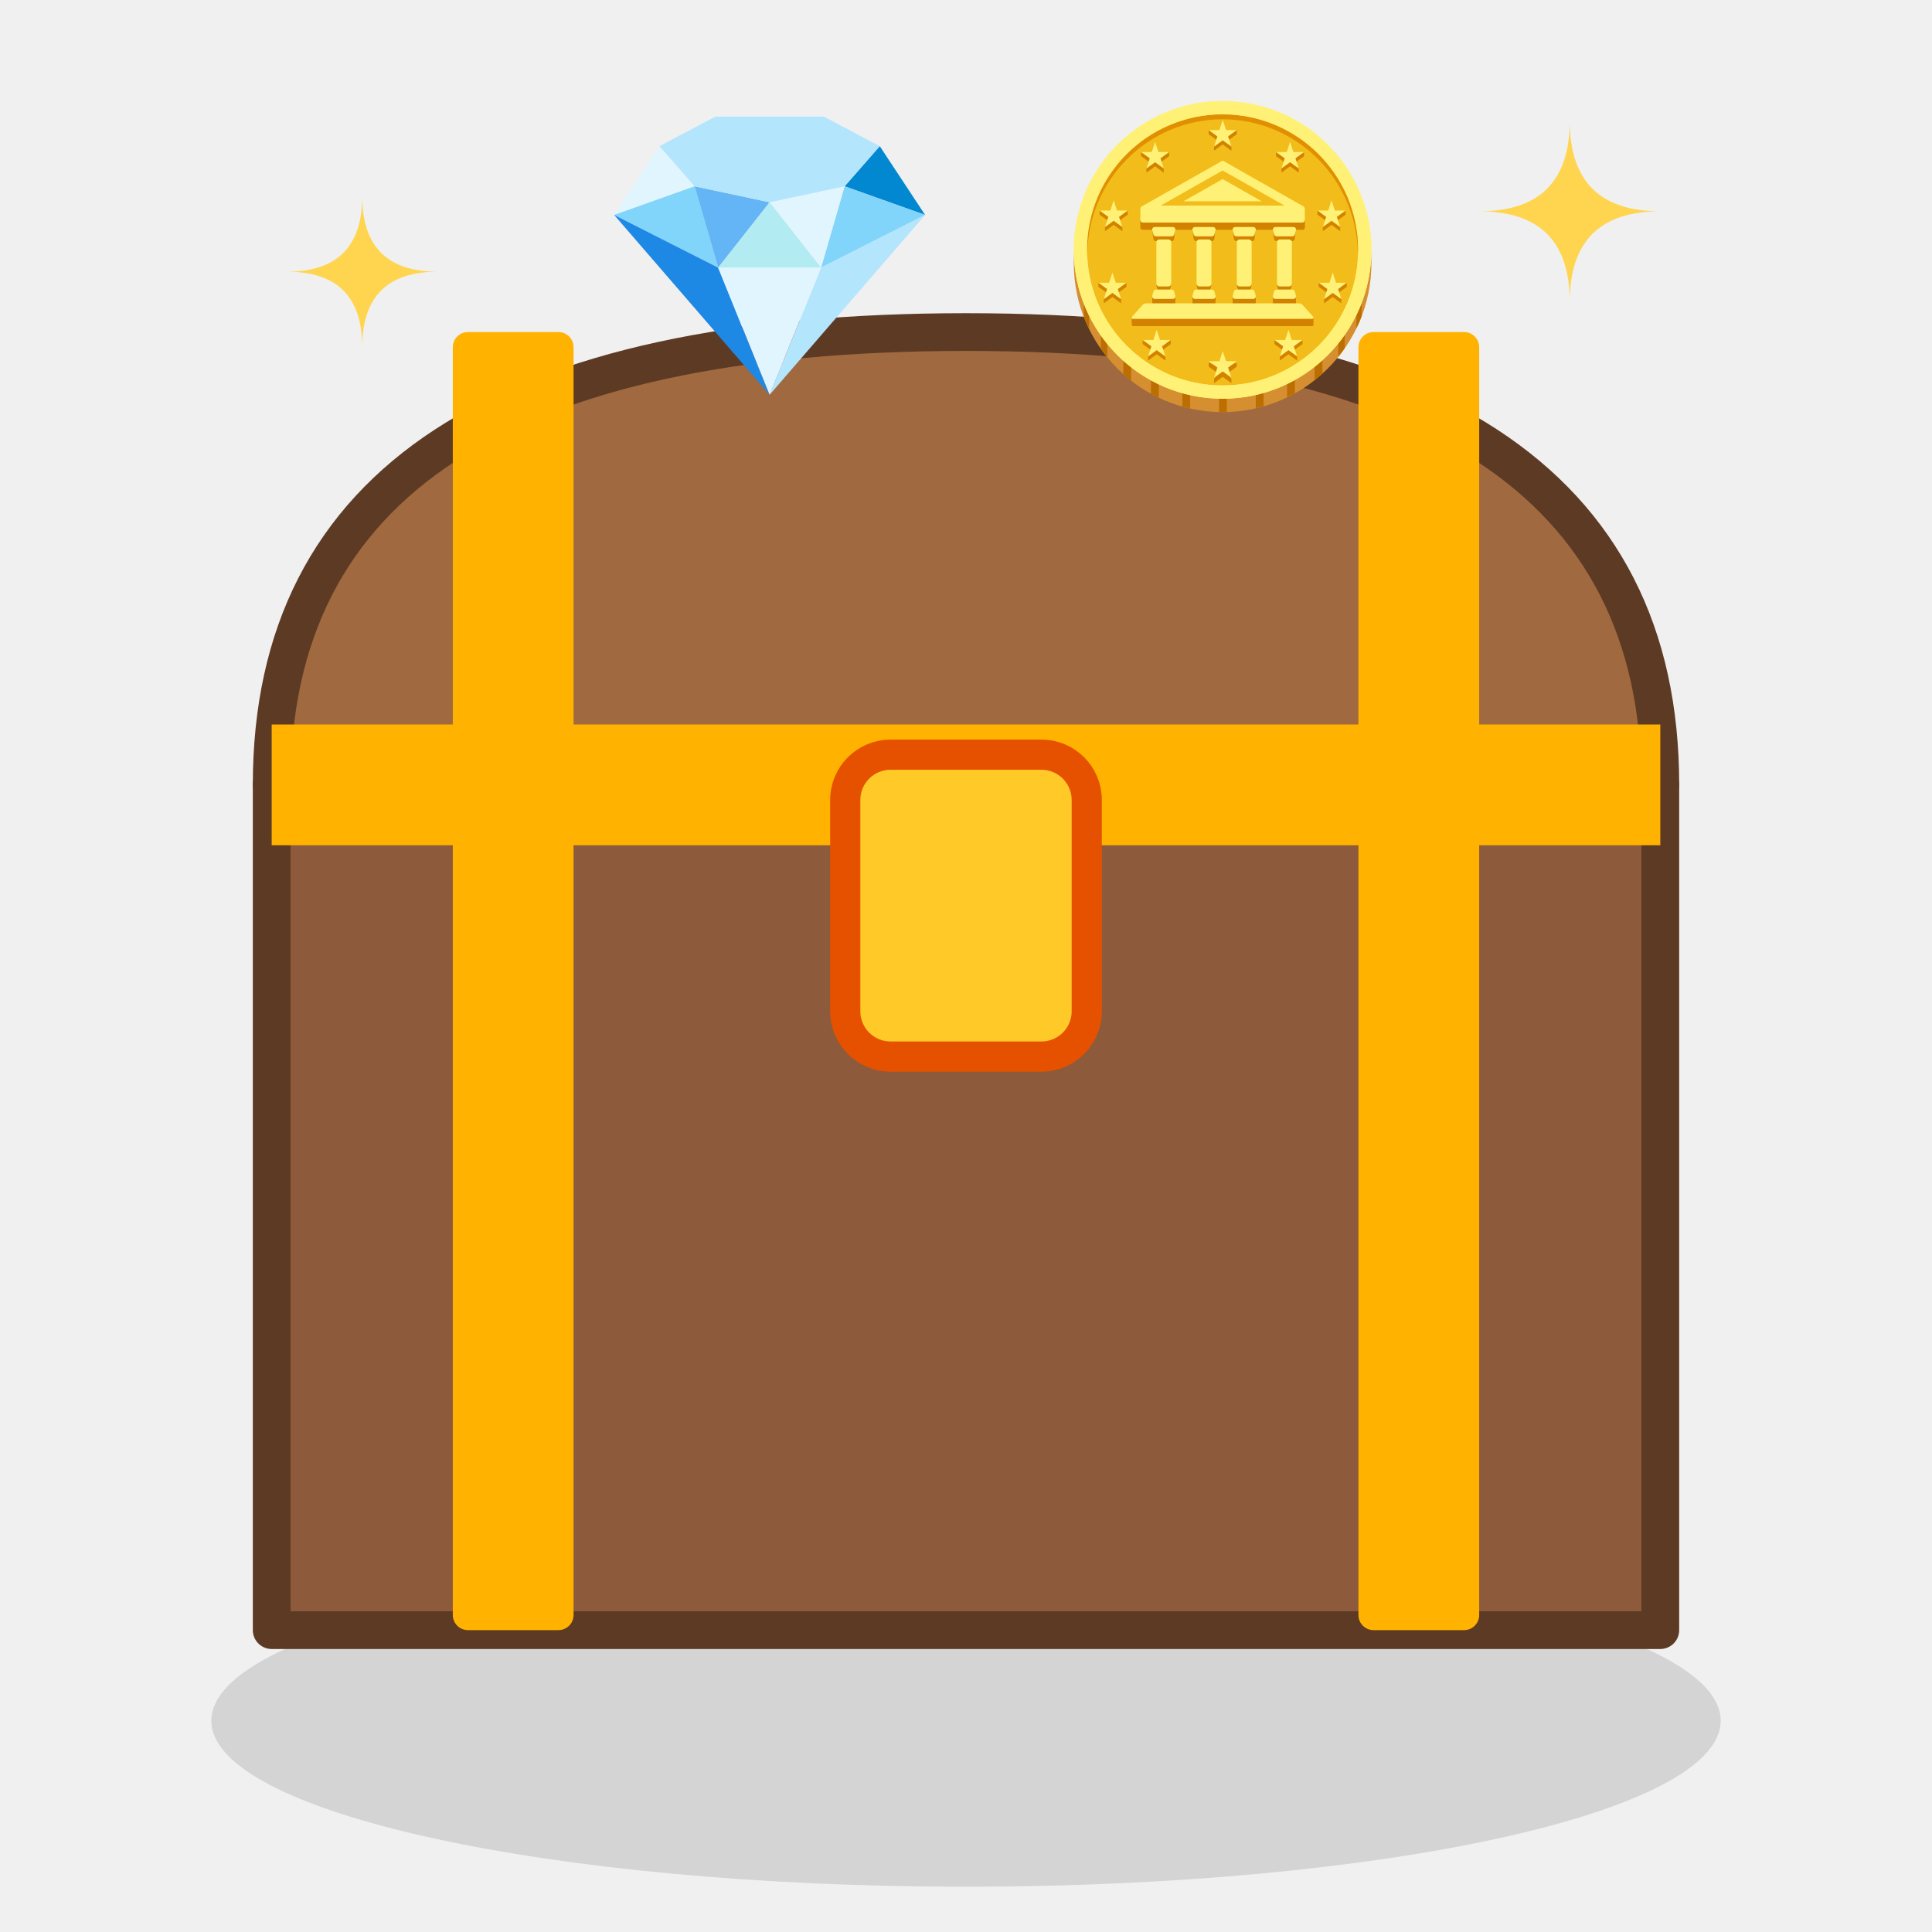
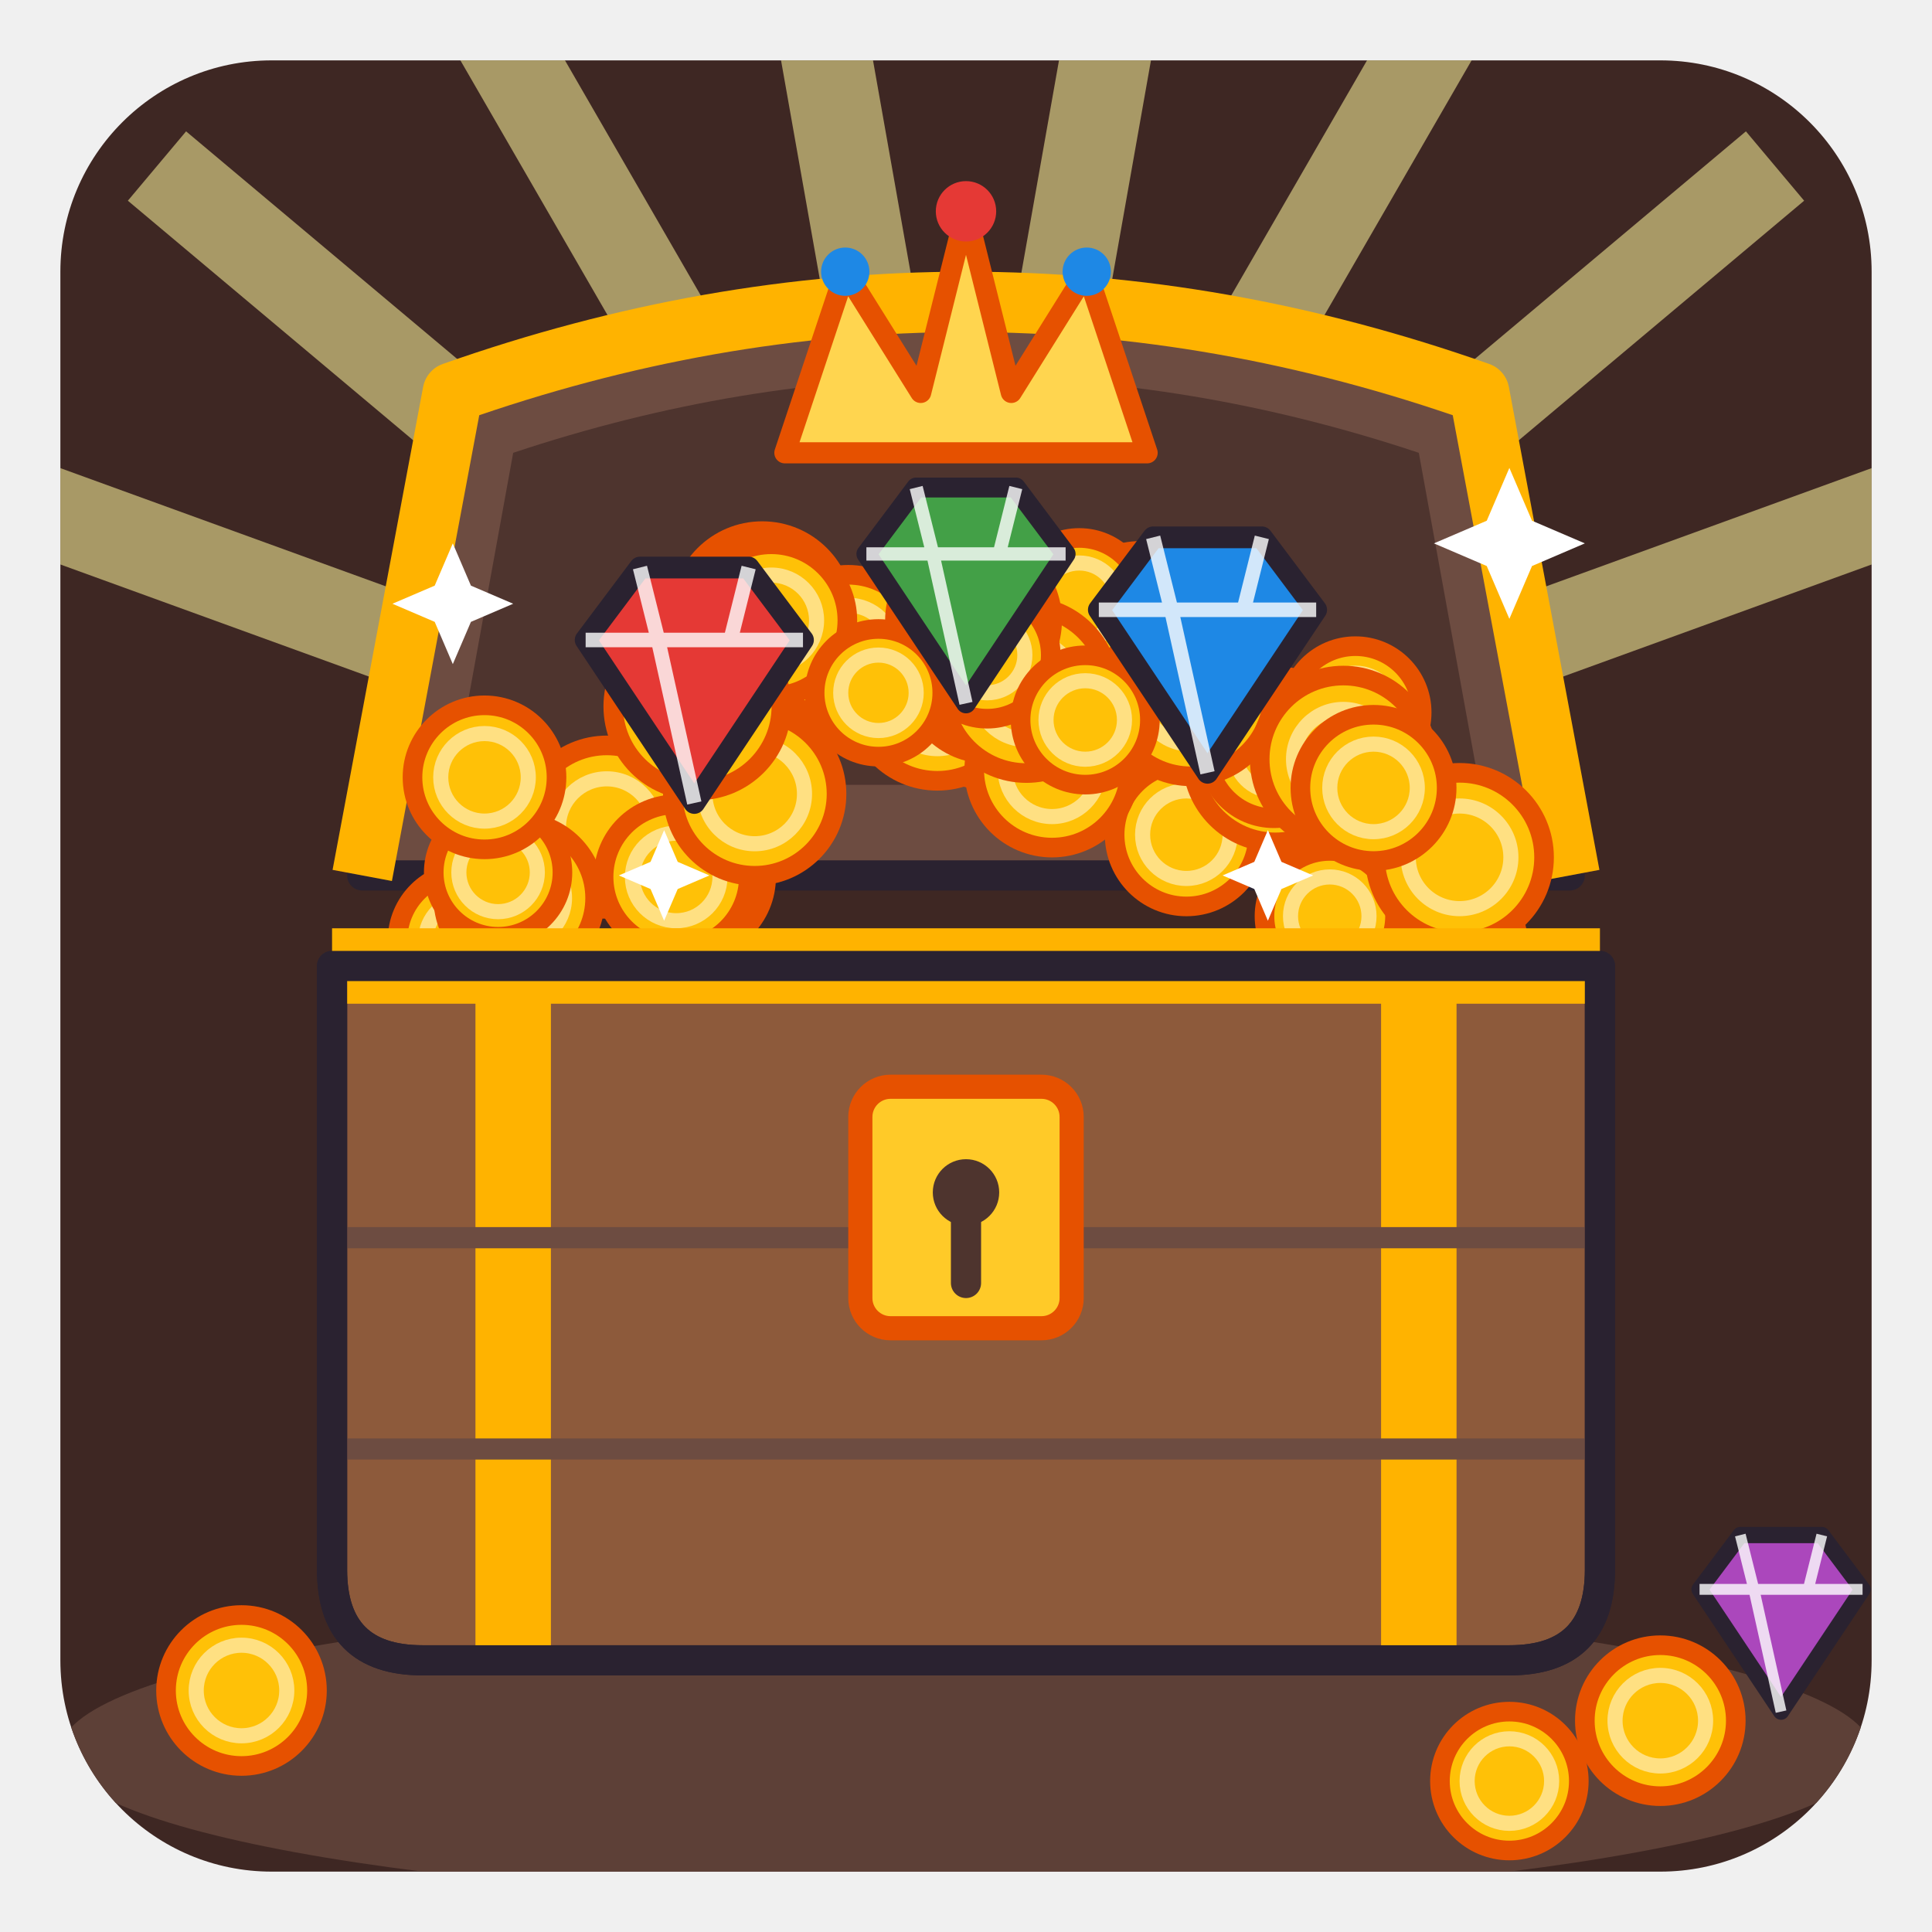
<svg xmlns="http://www.w3.org/2000/svg" viewBox="0 0 128 128" width="128" height="128">
-   <ellipse cx="64" cy="114" rx="50" ry="11.0" fill="#000" opacity=".12" />
-   <path d="M18,52 H110 V108 H18 Z" fill="#8D5A3B" stroke="#5D3A24" stroke-width="2.5" stroke-linecap="round" stroke-linejoin="round" />
-   <path d="M18,52 Q18,22 64,22 Q110,22 110,52 Z" fill="#A1693F" stroke="#5D3A24" stroke-width="2.5" stroke-linecap="round" stroke-linejoin="round" />
-   <rect x="18" y="48" width="92" height="8" rx="0" fill="#FFB300" />
-   <rect x="56" y="50" width="16" height="20" rx="3" fill="#FFCA28" stroke="#E65100" stroke-width="2" />
-   <rect x="30" y="22" width="8" height="86" rx="1" fill="#FFB300" />
-   <rect x="90" y="22" width="8" height="86" rx="1" fill="#FFB300" />
-   <svg x="70" y="6" width="22" height="22" viewBox="0 0 128 128">
-     <g>
-       <circle style="fill:#D68F30;" cx="64" cy="66.58" r="57.36" />
-       <g>
-         <g>
-           <path style="fill:#BC6F00;" d="M10.54,81.48v5.86c0.6,1.55,1.27,3.08,2,4.56V81.48H10.54z" />
-         </g>
-         <g>
-           <path style="fill:#BC6F00;" d="M17.08,92.51v7.04c0.8,1.13,1.63,2.24,2.5,3.31V92.51H17.08z" />
-         </g>
-         <g>
-           <path style="fill:#BC6F00;" d="M25.74,101.71v7.59c0.97,0.87,1.97,1.7,3,2.5v-10.09H25.74z" />
-         </g>
-         <g>
-           <path style="fill:#BC6F00;" d="M36.4,108.7v8.16c0.98,0.54,1.98,1.05,3,1.54v-9.7H36.4z" />
-         </g>
-         <g>
-           <path style="fill:#BC6F00;" d="M48.49,113.15v8.64c0.99,0.28,1.99,0.53,3,0.76v-9.4H48.49z" />
-         </g>
-         <g>
-           <path style="fill:#BC6F00;" d="M62.64,114.69v9.21c0.45,0.01,0.9,0.03,1.36,0.03c0.55,0,1.1-0.03,1.64-0.04v-9.2H62.64z" />
-         </g>
-         <g>
-           <path style="fill:#BC6F00;" d="M76.79,113.08v9.4c1.01-0.23,2.01-0.49,3-0.77v-8.63H76.79z" />
-         </g>
-         <g>
-           <path style="fill:#BC6F00;" d="M88.85,108.57v9.71c1.02-0.49,2.02-1.02,3-1.57v-8.14H88.85z" />
-         </g>
-         <g>
-           <path style="fill:#BC6F00;" d="M99.48,101.52v10.1c1.03-0.81,2.03-1.64,3-2.52v-7.58H99.48z" />
-         </g>
-         <g>
-           <path style="fill:#BC6F00;" d="M111.09,92.29h-2.5v10.35c0.87-1.08,1.71-2.19,2.5-3.33V92.29z" />
-         </g>
-         <g>
-           <path style="fill:#BC6F00;" d="M117.59,81.22h-2v10.44c0.73-1.51,1.4-3.06,2-4.63V81.22z" />
-         </g>
-       </g>
-       <circle style="fill:#FFF176;" cx="64" cy="61.42" r="57.36" />
-       <circle style="fill:#F2BC1A;" cx="64" cy="61.42" r="52.25" />
-       <g>
-         <path style="fill:#E08F00;" d="M11.65,63.42c-0.37-6.88,0.82-13.86,3.22-20.4c2.5-6.52,6.33-12.55,11.16-17.67 C35.73,15.09,49.81,9.14,64,9.07c14.19,0.08,28.28,6.02,37.96,16.29c4.84,5.11,8.66,11.15,11.16,17.66 c2.41,6.55,3.6,13.52,3.22,20.4h-0.2c-0.02-6.85-1.38-13.68-4-20c-2.61-6.32-6.48-12.12-11.29-16.97 c-4.82-4.85-10.59-8.75-16.9-11.38c-6.3-2.64-13.13-4-19.96-4c-6.83,0-13.66,1.36-19.96,4c-6.31,2.63-12.08,6.53-16.9,11.38 c-4.82,4.85-8.68,10.65-11.29,16.97c-2.62,6.32-3.98,13.15-4,20H11.65z" />
-       </g>
-       <path style="fill:#FFF176;" d="M64,4.07c-31.68,0-57.36,25.68-57.36,57.36c0,31.68,25.68,57.36,57.36,57.36 s57.36-25.68,57.36-57.36C121.36,29.75,95.68,4.07,64,4.07z M64,113.68c-28.86,0-52.25-23.39-52.25-52.25 C11.75,32.56,35.14,9.17,64,9.17s52.25,23.39,52.25,52.25C116.25,90.28,92.86,113.68,64,113.68z" />
-       <g>
-         <g>
-           <polygon style="fill:#D38200;" points="37.99,21.35 39.26,25.28 43.4,23.7 43.4,25.28 40.05,27.71 41.33,30.05 41.33,31.64 37.99,29.21 34.64,31.64 34.64,30.05 35.92,27.71 32.58,25.28 32.58,23.7 36.71,25.28 " />
-         </g>
-         <g>
-           <polygon style="fill:#D38200;" points="22.01,43.91 23.29,47.84 27.42,46.26 27.42,47.84 24.08,50.27 25.36,52.62 25.36,54.2 22.01,51.77 18.67,54.2 18.67,52.62 19.95,50.27 16.6,47.84 16.6,46.26 20.74,47.84 " />
-         </g>
-         <g>
-           <polygon style="fill:#D38200;" points="21.54,71.72 22.82,75.65 26.95,74.07 26.95,75.65 23.61,78.08 24.89,80.43 24.89,82.01 21.54,79.58 18.2,82.01 18.2,80.43 19.48,78.08 16.13,75.65 16.13,74.07 20.27,75.65 " />
-         </g>
-         <g>
-           <polygon style="fill:#D38200;" points="38.6,93.8 39.88,97.73 44.01,96.15 44.01,97.73 40.67,100.16 41.95,102.5 41.95,104.09 38.6,101.66 35.26,104.09 35.26,102.5 36.54,100.16 33.19,97.73 33.19,96.15 37.33,97.73 " />
-         </g>
-         <g>
-           <polygon style="fill:#D38200;" points="90.01,21.35 88.74,25.28 84.6,23.7 84.6,25.28 87.95,27.71 86.67,30.05 86.67,31.64 90.01,29.21 93.36,31.64 93.36,30.05 92.08,27.71 95.42,25.28 95.42,23.7 91.29,25.28 " />
-         </g>
-         <g>
-           <polygon style="fill:#D38200;" points="105.99,43.91 104.71,47.84 100.58,46.26 100.58,47.84 103.92,50.27 102.64,52.62 102.64,54.2 105.99,51.77 109.33,54.2 109.33,52.62 108.05,50.27 111.4,47.84 111.4,46.26 107.26,47.84 " />
-         </g>
-         <g>
-           <polygon style="fill:#D38200;" points="106.46,71.72 105.18,75.65 101.05,74.07 101.05,75.65 104.39,78.08 103.11,80.43 103.11,82.01 106.46,79.58 109.8,82.01 109.8,80.43 108.52,78.08 111.87,75.65 111.87,74.07 107.73,75.65 " />
-         </g>
-         <g>
-           <polygon style="fill:#D38200;" points="89.4,93.8 88.12,97.73 83.99,96.15 83.99,97.73 87.33,100.16 86.05,102.5 86.05,104.09 89.4,101.66 92.74,104.09 92.74,102.5 91.46,100.16 94.81,97.73 94.81,96.15 90.67,97.73 " />
-         </g>
-       </g>
-       <g>
-         <g>
-           <polygon style="fill:#FFF176;" points="89.4,92.21 90.67,96.14 94.81,96.14 91.46,98.57 92.74,102.5 89.4,100.07 86.05,102.5 87.33,98.57 83.99,96.14 88.12,96.14 " />
-         </g>
-         <g>
-           <polygon style="fill:#FFF176;" points="106.46,70.14 107.73,74.07 111.87,74.07 108.52,76.5 109.8,80.43 106.46,78 103.11,80.43 104.39,76.5 101.05,74.07 105.18,74.07 " />
-         </g>
-         <g>
-           <polygon style="fill:#FFF176;" points="105.99,42.33 107.26,46.26 111.4,46.26 108.05,48.69 109.33,52.62 105.99,50.19 102.64,52.62 103.92,48.69 100.58,46.26 104.71,46.26 " />
-         </g>
-         <g>
-           <polygon style="fill:#FFF176;" points="90.01,19.76 91.29,23.69 95.42,23.69 92.08,26.12 93.36,30.05 90.01,27.62 86.67,30.05 87.95,26.12 84.6,23.69 88.74,23.69 " />
-         </g>
-       </g>
-       <g>
-         <g>
-           <polygon style="fill:#D38200;" points="64.05,102.5 65.33,106.43 69.46,104.85 69.46,106.43 66.12,108.86 67.4,111.21 67.4,112.79 64.05,110.36 60.71,112.79 60.71,111.21 61.99,108.86 58.64,106.43 58.64,104.85 62.78,106.43 " />
-         </g>
-         <g>
-           <polygon style="fill:#FFF176;" points="64.05,100.4 65.33,104.33 69.46,104.33 66.12,106.76 67.4,110.69 64.05,108.26 60.71,110.69 61.99,106.76 58.64,104.33 62.78,104.33 " />
-         </g>
-         <g>
-           <polygon style="fill:#D38200;" points="64.05,12.89 65.33,16.82 69.46,15.24 69.46,16.82 66.12,19.25 67.4,21.6 67.4,23.18 64.05,20.75 60.71,23.18 60.71,21.6 61.99,19.25 58.64,16.82 58.64,15.24 62.78,16.82 " />
-         </g>
-         <g>
-           <polygon style="fill:#FFF176;" points="64.05,11.31 65.33,15.24 69.46,15.24 66.12,17.67 67.4,21.6 64.05,19.17 60.71,21.6 61.99,17.67 58.64,15.24 62.78,15.24 " />
-         </g>
-       </g>
-       <g>
-         <g>
-           <polygon style="fill:#FFF176;" points="38.6,92.21 37.33,96.14 33.19,96.14 36.54,98.57 35.26,102.5 38.6,100.07 41.95,102.5 40.67,98.57 44.01,96.14 39.88,96.14 " />
-         </g>
-         <g>
-           <polygon style="fill:#FFF176;" points="21.54,70.14 20.27,74.07 16.13,74.07 19.48,76.5 18.2,80.43 21.54,78 24.89,80.43 23.61,76.5 26.95,74.07 22.82,74.07 " />
-         </g>
-         <g>
-           <polygon style="fill:#FFF176;" points="22.01,42.33 20.74,46.26 16.6,46.26 19.95,48.69 18.67,52.62 22.01,50.19 25.36,52.62 24.08,48.69 27.42,46.26 23.29,46.26 " />
-         </g>
-         <g>
-           <polygon style="fill:#FFF176;" points="37.99,19.76 36.71,23.69 32.58,23.69 35.92,26.12 34.64,30.05 37.99,27.62 41.33,30.05 40.05,26.12 43.4,23.69 39.26,23.69 " />
-         </g>
-       </g>
-       <path style="fill:#D38200;" d="M95.22,48.2c0-0.35-62.38,0-62.38,0l-0.56,1.68l0,2.87c0,0.52,0.42,0.94,0.94,0.94h30.99v0h30.57 c0.52,0,0.94-0.42,0.94-0.94v-2.79L95.22,48.2z" />
-       <path style="fill:#D38200;" d="M95.31,85.5l-62.21,0l-4.16,2.09l0.05,2.69c0.01,0.29,0.25,0.53,0.55,0.53l68.93,0 c0.29,0,0.54-0.23,0.55-0.53l0.05-2.64L95.31,85.5z" />
-       <g>
-         <g>
-           <path style="fill:#D38200;" d="M43.13,77.32h-3.58c-0.59,0-1.07-1.86-1.07-2.45l5.71-0.18C44.19,75.28,43.71,77.32,43.13,77.32z" />
-           <path style="fill:#D38200;" d="M44.35,58.01h-6.03c-0.45,0-0.84-0.3-0.97-0.73l-0.47-3.93h8.83l-0.4,3.93 C45.19,57.71,44.8,58.01,44.35,58.01z" />
-           <path style="fill:#D38200;" d="M38.32,78.51h6.03c0.45,0,1.34,0.28,1.46,0.71c0,0-0.03,1.87-0.03,2.61s-0.3,1.28-0.97,1.28h-6.95 c-0.67,0-0.97-0.6-0.97-1.28s-0.03-2.59-0.03-2.59C36.99,78.81,37.87,78.51,38.32,78.51z" />
-         </g>
-       </g>
-       <g>
-         <g>
-           <path style="fill:#D38200;" d="M89.63,77.32h-3.58c-0.59,0-1.07-1.86-1.07-2.45l5.71-0.18C90.69,75.28,90.22,77.32,89.63,77.32z" />
-           <path style="fill:#D38200;" d="M90.85,58.01h-6.03c-0.45,0-0.84-0.3-0.97-0.73l-0.47-3.93h8.83l-0.4,3.93 C91.69,57.71,91.3,58.01,90.85,58.01z" />
-           <path style="fill:#D38200;" d="M84.82,78.51h6.03c0.45,0,1.34,0.28,1.46,0.71c0,0-0.03,1.87-0.03,2.61s-0.3,1.28-0.97,1.28h-6.95 c-0.67,0-0.97-0.6-0.97-1.28s-0.03-2.59-0.03-2.59C83.49,78.81,84.37,78.51,84.82,78.51z" />
-         </g>
-       </g>
-       <g>
-         <g>
-           <path style="fill:#D38200;" d="M74.13,77.32h-3.58c-0.59,0-1.07-1.86-1.07-2.45l5.71-0.18C75.19,75.28,74.72,77.32,74.13,77.32z" />
-           <path style="fill:#D38200;" d="M75.35,58.01h-6.03c-0.45,0-0.84-0.3-0.97-0.73l-0.47-3.93h8.83l-0.4,3.93 C76.19,57.71,75.8,58.01,75.35,58.01z" />
-           <path style="fill:#D38200;" d="M69.32,78.51h6.03c0.45,0,1.34,0.28,1.46,0.71c0,0-0.03,1.87-0.03,2.61s-0.3,1.28-0.97,1.28h-6.95 c-0.67,0-0.97-0.6-0.97-1.28s-0.03-2.59-0.03-2.59C67.99,78.81,68.87,78.51,69.32,78.51z" />
-         </g>
-       </g>
-       <g>
-         <g>
-           <path style="fill:#D38200;" d="M58.63,77.32h-3.58c-0.59,0-1.07-1.86-1.07-2.45l5.71-0.18C59.69,75.28,59.22,77.32,58.63,77.32z" />
-           <path style="fill:#D38200;" d="M59.85,58.01h-6.03c-0.45,0-0.84-0.3-0.97-0.73l-0.47-3.93h8.83l-0.4,3.93 C60.69,57.71,60.3,58.01,59.85,58.01z" />
-           <path style="fill:#D38200;" d="M53.82,78.51h6.03c0.45,0,1.34,0.28,1.46,0.71c0,0-0.03,1.87-0.03,2.61s-0.3,1.28-0.97,1.28h-6.95 c-0.67,0-0.97-0.6-0.97-1.28s-0.03-2.59-0.03-2.59C52.49,78.81,53.37,78.51,53.82,78.51z" />
-         </g>
-       </g>
-       <path style="fill:#FFF176;" d="M95.67,45.52c0-0.35-0.18-0.68-0.45-0.84l-31.18-17.7L32.82,44.66c-0.3,0.18-0.49,0.51-0.49,0.86 l-0.05,4.37c0,0.55,0.45,1,1,1h61.43c0.55,0,1-0.45,1-1L95.67,45.52z" />
-       <polygon style="fill:#F2BC1A;" points="87.84,44.33 64,30.8 40.16,44.33 " />
-       <polygon style="fill:#FFF176;" points="79.07,42.68 64,34.12 48.93,42.68 " />
-       <path style="fill:#FFF176;" d="M93.39,82.02H34.61c-0.58,0-1.13,0.25-1.52,0.68l-4.04,4.51c-0.28,0.31-0.06,0.8,0.36,0.8h69.18 c0.41,0,0.63-0.49,0.36-0.8L94.9,82.7C94.52,82.27,93.96,82.02,93.39,82.02z" />
-       <g>
-         <g>
-           <path style="fill:#FFF176;" d="M89.63,75.51h-3.58c-0.59,0-1.07-0.48-1.07-1.07V58.46c0-0.59,0.48-1.07,1.07-1.07h3.58 c0.59,0,1.07,0.48,1.07,1.07v15.99C90.7,75.04,90.22,75.51,89.63,75.51z" />
-           <path style="fill:#FFF176;" d="M90.86,56.2h-6.03c-0.45,0-0.84-0.3-0.97-0.73l-0.46-1.59c-0.19-0.64,0.3-1.28,0.97-1.28h6.95 c0.67,0,1.15,0.64,0.97,1.28l-0.46,1.59C91.7,55.9,91.3,56.2,90.86,56.2z" />
-           <path style="fill:#FFF176;" d="M84.82,76.71h6.03c0.45,0,0.84,0.3,0.97,0.73l0.46,1.59c0.19,0.64-0.3,1.28-0.97,1.28h-6.95 c-0.67,0-1.15-0.64-0.97-1.28l0.46-1.59C83.98,77,84.38,76.71,84.82,76.71z" />
-         </g>
-         <g>
-           <path style="fill:#FFF176;" d="M43.13,75.51h-3.58c-0.59,0-1.07-0.48-1.07-1.07V58.46c0-0.59,0.48-1.07,1.07-1.07h3.58 c0.59,0,1.07,0.48,1.07,1.07v15.99C44.19,75.04,43.71,75.51,43.13,75.51z" />
-           <path style="fill:#FFF176;" d="M44.35,56.2h-6.03c-0.45,0-0.84-0.3-0.97-0.73l-0.46-1.59c-0.19-0.64,0.3-1.28,0.97-1.28h6.95 c0.67,0,1.15,0.64,0.97,1.28l-0.46,1.59C45.19,55.9,44.8,56.2,44.35,56.2z" />
-           <path style="fill:#FFF176;" d="M38.32,76.71h6.03c0.45,0,0.84,0.3,0.97,0.73l0.46,1.59c0.19,0.64-0.3,1.28-0.97,1.28h-6.95 c-0.67,0-1.15-0.64-0.97-1.28l0.46-1.59C37.48,77,37.87,76.71,38.32,76.71z" />
-         </g>
-         <g>
-           <path style="fill:#FFF176;" d="M58.63,75.51h-3.58c-0.59,0-1.07-0.48-1.07-1.07V58.46c0-0.59,0.48-1.07,1.07-1.07h3.58 c0.59,0,1.07,0.48,1.07,1.07v15.99C59.69,75.04,59.22,75.51,58.63,75.51z" />
-           <path style="fill:#FFF176;" d="M59.85,56.2h-6.03c-0.45,0-0.84-0.3-0.97-0.73l-0.46-1.59c-0.19-0.64,0.3-1.28,0.97-1.28h6.95 c0.67,0,1.15,0.64,0.97,1.28l-0.46,1.59C60.69,55.9,60.3,56.2,59.85,56.2z" />
-           <path style="fill:#FFF176;" d="M53.82,76.71h6.03c0.45,0,0.84,0.3,0.97,0.73l0.46,1.59c0.19,0.64-0.3,1.28-0.97,1.28h-6.95 c-0.67,0-1.15-0.64-0.97-1.28l0.46-1.59C52.98,77,53.37,76.71,53.82,76.71z" />
-         </g>
-         <g>
-           <path style="fill:#FFF176;" d="M74.13,75.51h-3.58c-0.59,0-1.07-0.48-1.07-1.07V58.46c0-0.59,0.48-1.07,1.07-1.07h3.58 c0.59,0,1.07,0.48,1.07,1.07v15.99C75.19,75.04,74.72,75.51,74.13,75.51z" />
-           <path style="fill:#FFF176;" d="M75.35,56.2h-6.03c-0.45,0-0.84-0.3-0.97-0.73l-0.46-1.59c-0.19-0.64,0.3-1.28,0.97-1.28h6.95 c0.67,0,1.15,0.64,0.97,1.28l-0.46,1.59C76.19,55.9,75.8,56.2,75.35,56.2z" />
-           <path style="fill:#FFF176;" d="M69.32,76.71h6.03c0.45,0,0.84,0.3,0.97,0.73l0.46,1.59c0.19,0.64-0.3,1.28-0.97,1.28h-6.95 c-0.67,0-1.15-0.64-0.97-1.28l0.46-1.59C68.48,77,68.88,76.71,69.32,76.71z" />
-         </g>
-       </g>
+   <defs>
+     <clipPath id="c">
+       <rect x="4" y="4" width="120" height="120" rx="14" />
+     </clipPath>
+   </defs>
+   <g clip-path="url(#c)">
+     <rect width="128" height="128" fill="#3E2723" />
+     <ellipse cx="64" cy="116" rx="60" ry="10" fill="#5D4037" />
+     <path d="M64,56 L-1.8,32.1" stroke="#FFF59D" stroke-width="6" opacity=".55" />
+     <path d="M64,56 L10.4,11.0" stroke="#FFF59D" stroke-width="6" opacity=".55" />
+     <path d="M64,56 L29.0,-4.6" stroke="#FFF59D" stroke-width="6" opacity=".55" />
+     <path d="M64,56 L51.8,-12.9" stroke="#FFF59D" stroke-width="6" opacity=".55" />
+     <path d="M64,56 L76.2,-12.9" stroke="#FFF59D" stroke-width="6" opacity=".55" />
+     <path d="M64,56 L99.0,-4.6" stroke="#FFF59D" stroke-width="6" opacity=".55" />
+     <path d="M64,56 L117.6,11.0" stroke="#FFF59D" stroke-width="6" opacity=".55" />
+     <path d="M64,56 L129.8,32.1" stroke="#FFF59D" stroke-width="6" opacity=".55" />
+     <path d="M24,58 L30,26 Q64,14 98,26 L104,58 Z" fill="#6D4C41" stroke="#2A2230" stroke-width="2" stroke-linejoin="round" stroke-linecap="round" />
+     <path d="M30,52 L34,30 Q64,20 94,30 L98,52 Z" fill="#4E342E" />
+     <path d="M24,58 L30,26 Q64,14 98,26 L104,58" fill="none" stroke="#FFB300" stroke-width="4" stroke-linejoin="round" />
+     <circle cx="46.2" cy="50.7" r="4.718" fill="#FFC107" stroke="#E65100" stroke-width="1.3" />
+     <circle cx="46.2" cy="50.7" r="2.8" fill="none" stroke="#FFE082" stroke-width="1" />
+     <circle cx="71.1" cy="47.2" r="4.292" fill="#FFC107" stroke="#E65100" stroke-width="1.3" />
+     <circle cx="71.1" cy="47.2" r="2.6" fill="none" stroke="#FFE082" stroke-width="1" />
+     <circle cx="30.9" cy="62.3" r="4.563" fill="#FFC107" stroke="#E65100" stroke-width="1.3" />
+     <circle cx="30.9" cy="62.3" r="2.7" fill="none" stroke="#FFE082" stroke-width="1" />
+     <circle cx="45.9" cy="58.1" r="4.858" fill="#FFC107" stroke="#E65100" stroke-width="1.3" />
+     <circle cx="45.9" cy="58.1" r="2.9" fill="none" stroke="#FFE082" stroke-width="1" />
+     <circle cx="86.9" cy="51.9" r="5.095" fill="#FFC107" stroke="#E65100" stroke-width="1.3" />
+     <circle cx="86.9" cy="51.9" r="3.1" fill="none" stroke="#FFE082" stroke-width="1" />
+     <circle cx="40.2" cy="54.8" r="5.415" fill="#FFC107" stroke="#E65100" stroke-width="1.3" />
+     <circle cx="40.2" cy="54.8" r="3.2" fill="none" stroke="#FFE082" stroke-width="1" />
+     <circle cx="65.6" cy="46.6" r="5.14" fill="#FFC107" stroke="#E65100" stroke-width="1.3" />
+     <circle cx="65.6" cy="46.6" r="3.1" fill="none" stroke="#FFE082" stroke-width="1" />
+     <circle cx="34.4" cy="59.5" r="5.028" fill="#FFC107" stroke="#E65100" stroke-width="1.3" />
+     <circle cx="34.4" cy="59.5" r="3.0" fill="none" stroke="#FFE082" stroke-width="1" />
+     <circle cx="50.5" cy="40.6" r="5.412" fill="#FFC107" stroke="#E65100" stroke-width="1.3" />
+     <circle cx="50.5" cy="40.6" r="3.2" fill="none" stroke="#FFE082" stroke-width="1" />
+     <circle cx="62.1" cy="46.3" r="5.43" fill="#FFC107" stroke="#E65100" stroke-width="1.3" />
+     <circle cx="62.1" cy="46.3" r="3.3" fill="none" stroke="#FFE082" stroke-width="1" />
+     <circle cx="78.6" cy="55.3" r="4.753" fill="#FFC107" stroke="#E65100" stroke-width="1.3" />
+     <circle cx="78.6" cy="55.3" r="2.9" fill="none" stroke="#FFE082" stroke-width="1" />
+     <circle cx="84.5" cy="50.3" r="5.51" fill="#FFC107" stroke="#E65100" stroke-width="1.3" />
+     <circle cx="84.5" cy="50.3" r="3.3" fill="none" stroke="#FFE082" stroke-width="1" />
+     <circle cx="89.8" cy="47.2" r="4.39" fill="#FFC107" stroke="#E65100" stroke-width="1.3" />
+     <circle cx="89.8" cy="47.2" r="2.6" fill="none" stroke="#FFE082" stroke-width="1" />
+     <circle cx="44.8" cy="58.1" r="4.811" fill="#FFC107" stroke="#E65100" stroke-width="1.3" />
+     <circle cx="44.8" cy="58.1" r="2.9" fill="none" stroke="#FFE082" stroke-width="1" />
+     <circle cx="72.6" cy="42.7" r="4.91" fill="#FFC107" stroke="#E65100" stroke-width="1.3" />
+     <circle cx="72.6" cy="42.7" r="2.9" fill="none" stroke="#FFE082" stroke-width="1" />
+     <circle cx="56.2" cy="43.1" r="5.019" fill="#FFC107" stroke="#E65100" stroke-width="1.3" />
+     <circle cx="56.2" cy="43.1" r="3.0" fill="none" stroke="#FFE082" stroke-width="1" />
+     <circle cx="69.7" cy="51.0" r="5.155" fill="#FFC107" stroke="#E65100" stroke-width="1.3" />
+     <circle cx="69.7" cy="51.0" r="3.1" fill="none" stroke="#FFE082" stroke-width="1" />
+     <circle cx="93.2" cy="60.8" r="5.587" fill="#FFC107" stroke="#E65100" stroke-width="1.3" />
+     <circle cx="93.2" cy="60.8" r="3.4" fill="none" stroke="#FFE082" stroke-width="1" />
+     <circle cx="75.6" cy="41.9" r="5.405" fill="#FFC107" stroke="#E65100" stroke-width="1.3" />
+     <circle cx="75.6" cy="41.9" r="3.2" fill="none" stroke="#FFE082" stroke-width="1" />
+     <circle cx="95.6" cy="62.7" r="4.997" fill="#FFC107" stroke="#E65100" stroke-width="1.3" />
+     <circle cx="95.6" cy="62.7" r="3.0" fill="none" stroke="#FFE082" stroke-width="1" />
+     <circle cx="78.5" cy="43.9" r="5.364" fill="#FFC107" stroke="#E65100" stroke-width="1.3" />
+     <circle cx="78.5" cy="43.9" r="3.2" fill="none" stroke="#FFE082" stroke-width="1" />
+     <circle cx="69.0" cy="40.8" r="4.289" fill="#FFC107" stroke="#E65100" stroke-width="1.3" />
+     <circle cx="69.0" cy="40.8" r="2.6" fill="none" stroke="#FFE082" stroke-width="1" />
+     <circle cx="88.1" cy="60.7" r="4.324" fill="#FFC107" stroke="#E65100" stroke-width="1.3" />
+     <circle cx="88.1" cy="60.7" r="2.6" fill="none" stroke="#FFE082" stroke-width="1" />
+     <circle cx="84.4" cy="49.8" r="4.411" fill="#FFC107" stroke="#E65100" stroke-width="1.3" />
+     <circle cx="84.4" cy="49.8" r="2.6" fill="none" stroke="#FFE082" stroke-width="1" />
+     <circle cx="50.0" cy="52.6" r="5.422" fill="#FFC107" stroke="#E65100" stroke-width="1.3" />
+     <circle cx="50.0" cy="52.6" r="3.3" fill="none" stroke="#FFE082" stroke-width="1" />
+     <circle cx="33.0" cy="57.8" r="4.263" fill="#FFC107" stroke="#E65100" stroke-width="1.3" />
+     <circle cx="33.0" cy="57.8" r="2.6" fill="none" stroke="#FFE082" stroke-width="1" />
+     <circle cx="78.9" cy="46.0" r="5.433" fill="#FFC107" stroke="#E65100" stroke-width="1.3" />
+     <circle cx="78.9" cy="46.0" r="3.3" fill="none" stroke="#FFE082" stroke-width="1" />
+     <circle cx="96.7" cy="56.8" r="5.598" fill="#FFC107" stroke="#E65100" stroke-width="1.3" />
+     <circle cx="96.7" cy="56.8" r="3.4" fill="none" stroke="#FFE082" stroke-width="1" />
+     <circle cx="51.1" cy="41.1" r="5.04" fill="#FFC107" stroke="#E65100" stroke-width="1.3" />
+     <circle cx="51.1" cy="41.1" r="3.0" fill="none" stroke="#FFE082" stroke-width="1" />
+     <circle cx="32.1" cy="51.5" r="4.771" fill="#FFC107" stroke="#E65100" stroke-width="1.3" />
+     <circle cx="32.1" cy="51.5" r="2.9" fill="none" stroke="#FFE082" stroke-width="1" />
+     <circle cx="71.5" cy="39.9" r="4.259" fill="#FFC107" stroke="#E65100" stroke-width="1.3" />
+     <circle cx="71.5" cy="39.9" r="2.6" fill="none" stroke="#FFE082" stroke-width="1" />
+     <circle cx="89.0" cy="50.3" r="5.542" fill="#FFC107" stroke="#E65100" stroke-width="1.3" />
+     <circle cx="89.0" cy="50.3" r="3.3" fill="none" stroke="#FFE082" stroke-width="1" />
+     <circle cx="91.0" cy="52.2" r="4.845" fill="#FFC107" stroke="#E65100" stroke-width="1.3" />
+     <circle cx="91.0" cy="52.2" r="2.9" fill="none" stroke="#FFE082" stroke-width="1" />
+     <circle cx="65.4" cy="44.9" r="5.034" fill="#FFC107" stroke="#E65100" stroke-width="1.3" />
+     <circle cx="65.4" cy="44.9" r="3.0" fill="none" stroke="#FFE082" stroke-width="1" />
+     <circle cx="68.0" cy="45.7" r="5.517" fill="#FFC107" stroke="#E65100" stroke-width="1.3" />
+     <circle cx="68.0" cy="45.7" r="3.3" fill="none" stroke="#FFE082" stroke-width="1" />
+     <circle cx="64.5" cy="41.1" r="5.208" fill="#FFC107" stroke="#E65100" stroke-width="1.3" />
+     <circle cx="64.5" cy="41.1" r="3.1" fill="none" stroke="#FFE082" stroke-width="1" />
+     <circle cx="46.2" cy="46.8" r="5.569" fill="#FFC107" stroke="#E65100" stroke-width="1.3" />
+     <circle cx="46.2" cy="46.8" r="3.3" fill="none" stroke="#FFE082" stroke-width="1" />
+     <circle cx="65.4" cy="43.4" r="4.216" fill="#FFC107" stroke="#E65100" stroke-width="1.3" />
+     <circle cx="65.4" cy="43.4" r="2.5" fill="none" stroke="#FFE082" stroke-width="1" />
+     <circle cx="58.2" cy="45.9" r="4.228" fill="#FFC107" stroke="#E65100" stroke-width="1.3" />
+     <circle cx="58.2" cy="45.9" r="2.5" fill="none" stroke="#FFE082" stroke-width="1" />
+     <circle cx="71.9" cy="47.7" r="4.284" fill="#FFC107" stroke="#E65100" stroke-width="1.3" />
+     <circle cx="71.9" cy="47.7" r="2.6" fill="none" stroke="#FFE082" stroke-width="1" />
+     <g transform="translate(46,46) scale(1.2)">
+       <path d="M-6,-3 L-3,-7 H3 L6,-3 L0,6 Z" fill="#E53935" stroke="#2A2230" stroke-width="1.2" stroke-linejoin="round" />
+       <path d="M-6,-3 H6 M-3,-7 L-2,-3 L0,6 M3,-7 L2,-3" fill="none" stroke="#FFFFFF" stroke-width=".8" opacity=".8" />
    </g>
-   </svg>
-   <svg x="40" y="6" width="22" height="22" viewBox="0 0 128 128">
-     <g id="k30_图层_1">
-       <g>
-         <polygon style="fill:#E1F5FE;" points="4.01,47.94 21.49,21.43 35.03,36.9 " />
-         <polygon style="fill:#81D4FA;" points="44.11,68.26 4.01,47.94 35.03,36.9 " />
-         <polygon style="fill:#64B5F6;" points="63.94,43.06 35.03,36.9 44.11,68.26 " />
-         <polygon style="fill:#0288D1;" points="123.87,47.94 106.39,21.43 92.85,36.9 " />
-         <polygon style="fill:#81D4FA;" points="83.77,68.26 123.87,47.94 92.85,36.9 " />
-         <polygon style="fill:#E1F5FE;" points="63.94,43.06 92.85,36.9 83.77,68.26 " />
-         <polygon style="fill:#B2EBF2;" points="83.77,68.26 63.94,43.06 44.11,68.26 " />
-         <polygon style="fill:#B3E5FC;" points="43,10.06 84.88,10.06 106.39,21.43 92.85,36.9 63.94,43.06 35.03,36.9 21.49,21.43 " />
-         <polygon style="fill:#1E88E5;" points="63.94,117.27 4.01,47.94 44.11,68.26 " />
-         <polygon style="fill:#B3E5FC;" points="63.94,117.27 123.87,47.94 83.77,68.26 " />
-         <polygon style="fill:#E1F5FE;" points="83.77,68.26 83.77,68.26 63.94,117.27 44.11,68.26 " />
-       </g>
+     <g transform="translate(80,44) scale(1.2)">
+       <path d="M-6,-3 L-3,-7 H3 L6,-3 L0,6 Z" fill="#1E88E5" stroke="#2A2230" stroke-width="1.2" stroke-linejoin="round" />
+       <path d="M-6,-3 H6 M-3,-7 L-2,-3 L0,6 M3,-7 L2,-3" fill="none" stroke="#FFFFFF" stroke-width=".8" opacity=".8" />
    </g>
-   </svg>
-   <path d="M104,8 Q104,14 110,14 Q104,14 104,20 Q104,14 98,14 Q104,14 104,8 Z" fill="#FFD54F" />
-   <path d="M24,13 Q24,18 29,18 Q24,18 24,23 Q24,18 19,18 Q24,18 24,13 Z" fill="#FFD54F" />
+     <g transform="translate(64,40) scale(1.1)">
+       <path d="M-6,-3 L-3,-7 H3 L6,-3 L0,6 Z" fill="#43A047" stroke="#2A2230" stroke-width="1.2" stroke-linejoin="round" />
+       <path d="M-6,-3 H6 M-3,-7 L-2,-3 L0,6 M3,-7 L2,-3" fill="none" stroke="#FFFFFF" stroke-width=".8" opacity=".8" />
+     </g>
+     <path d="M52,30 L56,18 L61,26 L64,14 L67,26 L72,18 L76,30 Z" fill="#FFD54F" stroke="#E65100" stroke-width="1.4" stroke-linejoin="round" />
+     <circle cx="64" cy="14" r="2" fill="#E53935" />
+     <circle cx="56" cy="18" r="1.6" fill="#1E88E5" />
+     <circle cx="72" cy="18" r="1.6" fill="#1E88E5" />
+     <circle cx="93.6" cy="65.9" r="1.8" fill="#FFFFFF" stroke="#B0BEC5" stroke-width=".6" />
+     <circle cx="94.0" cy="70.0" r="1.8" fill="#FFFFFF" stroke="#B0BEC5" stroke-width=".6" />
+     <circle cx="93.6" cy="74.1" r="1.8" fill="#FFFFFF" stroke="#B0BEC5" stroke-width=".6" />
+     <circle cx="92.6" cy="77.7" r="1.8" fill="#FFFFFF" stroke="#B0BEC5" stroke-width=".6" />
+     <circle cx="91.0" cy="80.4" r="1.8" fill="#FFFFFF" stroke="#B0BEC5" stroke-width=".6" />
+     <circle cx="89.0" cy="81.8" r="1.8" fill="#FFFFFF" stroke="#B0BEC5" stroke-width=".6" />
+     <circle cx="86.9" cy="81.8" r="1.8" fill="#FFFFFF" stroke="#B0BEC5" stroke-width=".6" />
+     <circle cx="85.0" cy="80.4" r="1.8" fill="#FFFFFF" stroke="#B0BEC5" stroke-width=".6" />
+     <circle cx="83.4" cy="77.7" r="1.8" fill="#FFFFFF" stroke="#B0BEC5" stroke-width=".6" />
+     <circle cx="82.3" cy="74.0" r="1.8" fill="#FFFFFF" stroke="#B0BEC5" stroke-width=".6" />
+     <path d="M22,64 H106 V104 Q106,110 100,110 H28 Q22,110 22,104 Z" fill="#8D5A3B" stroke="#2A2230" stroke-width="2" stroke-linejoin="round" stroke-linecap="round" />
+     <path d="M22,64 H106" stroke="#FFB300" stroke-width="5" />
+     <path d="M34,64 V110 M94,64 V110" stroke="#FFB300" stroke-width="5" />
+     <path d="M22,82 H106" stroke="#6D4C41" stroke-width="1.4" />
+     <path d="M22,96 H106" stroke="#6D4C41" stroke-width="1.4" />
+     <rect x="57" y="72" width="14" height="16" rx="2" fill="#FFCA28" stroke="#E65100" stroke-width="1.6" />
+     <circle cx="64" cy="79" r="2.2" fill="#4E342E" />
+     <path d="M64,80 V85" stroke="#4E342E" stroke-width="2" stroke-linecap="round" />
+     <path d="M22,64 H106 V104 Q106,110 100,110 H28 Q22,110 22,104 Z" fill="none" stroke="#2A2230" stroke-width="2" stroke-linejoin="round" stroke-linecap="round" />
+     <circle cx="16.0" cy="112.0" r="5" fill="#FFC107" stroke="#E65100" stroke-width="1.3" />
+     <circle cx="16.0" cy="112.0" r="3.0" fill="none" stroke="#FFE082" stroke-width="1" />
+     <circle cx="110.0" cy="114.0" r="5" fill="#FFC107" stroke="#E65100" stroke-width="1.3" />
+     <circle cx="110.0" cy="114.0" r="3.0" fill="none" stroke="#FFE082" stroke-width="1" />
+     <circle cx="100.0" cy="118.0" r="4.6" fill="#FFC107" stroke="#E65100" stroke-width="1.3" />
+     <circle cx="100.0" cy="118.0" r="2.8" fill="none" stroke="#FFE082" stroke-width="1" />
+     <g transform="translate(118,108) scale(0.9)">
+       <path d="M-6,-3 L-3,-7 H3 L6,-3 L0,6 Z" fill="#AB47BC" stroke="#2A2230" stroke-width="1.2" stroke-linejoin="round" />
+       <path d="M-6,-3 H6 M-3,-7 L-2,-3 L0,6 M3,-7 L2,-3" fill="none" stroke="#FFFFFF" stroke-width=".8" opacity=".8" />
+     </g>
+     <path d="M30,36 L31.2,38.8 L34,40 L31.2,41.2 L30,44 L28.8,41.2 L26,40 L28.8,38.8 Z" fill="#FFFFFF" />
+     <path d="M100,31 L101.5,34.5 L105,36 L101.5,37.5 L100,41 L98.5,37.5 L95,36 L98.5,34.5 Z" fill="#FFFFFF" />
+     <path d="M84,55 L84.9,57.1 L87,58 L84.9,58.9 L84,61 L83.1,58.9 L81,58 L83.1,57.1 Z" fill="#FFFFFF" />
+     <path d="M44,55 L44.9,57.1 L47,58 L44.9,58.9 L44,61 L43.1,58.9 L41,58 L43.1,57.1 Z" fill="#FFFFFF" />
+   </g>
</svg>
